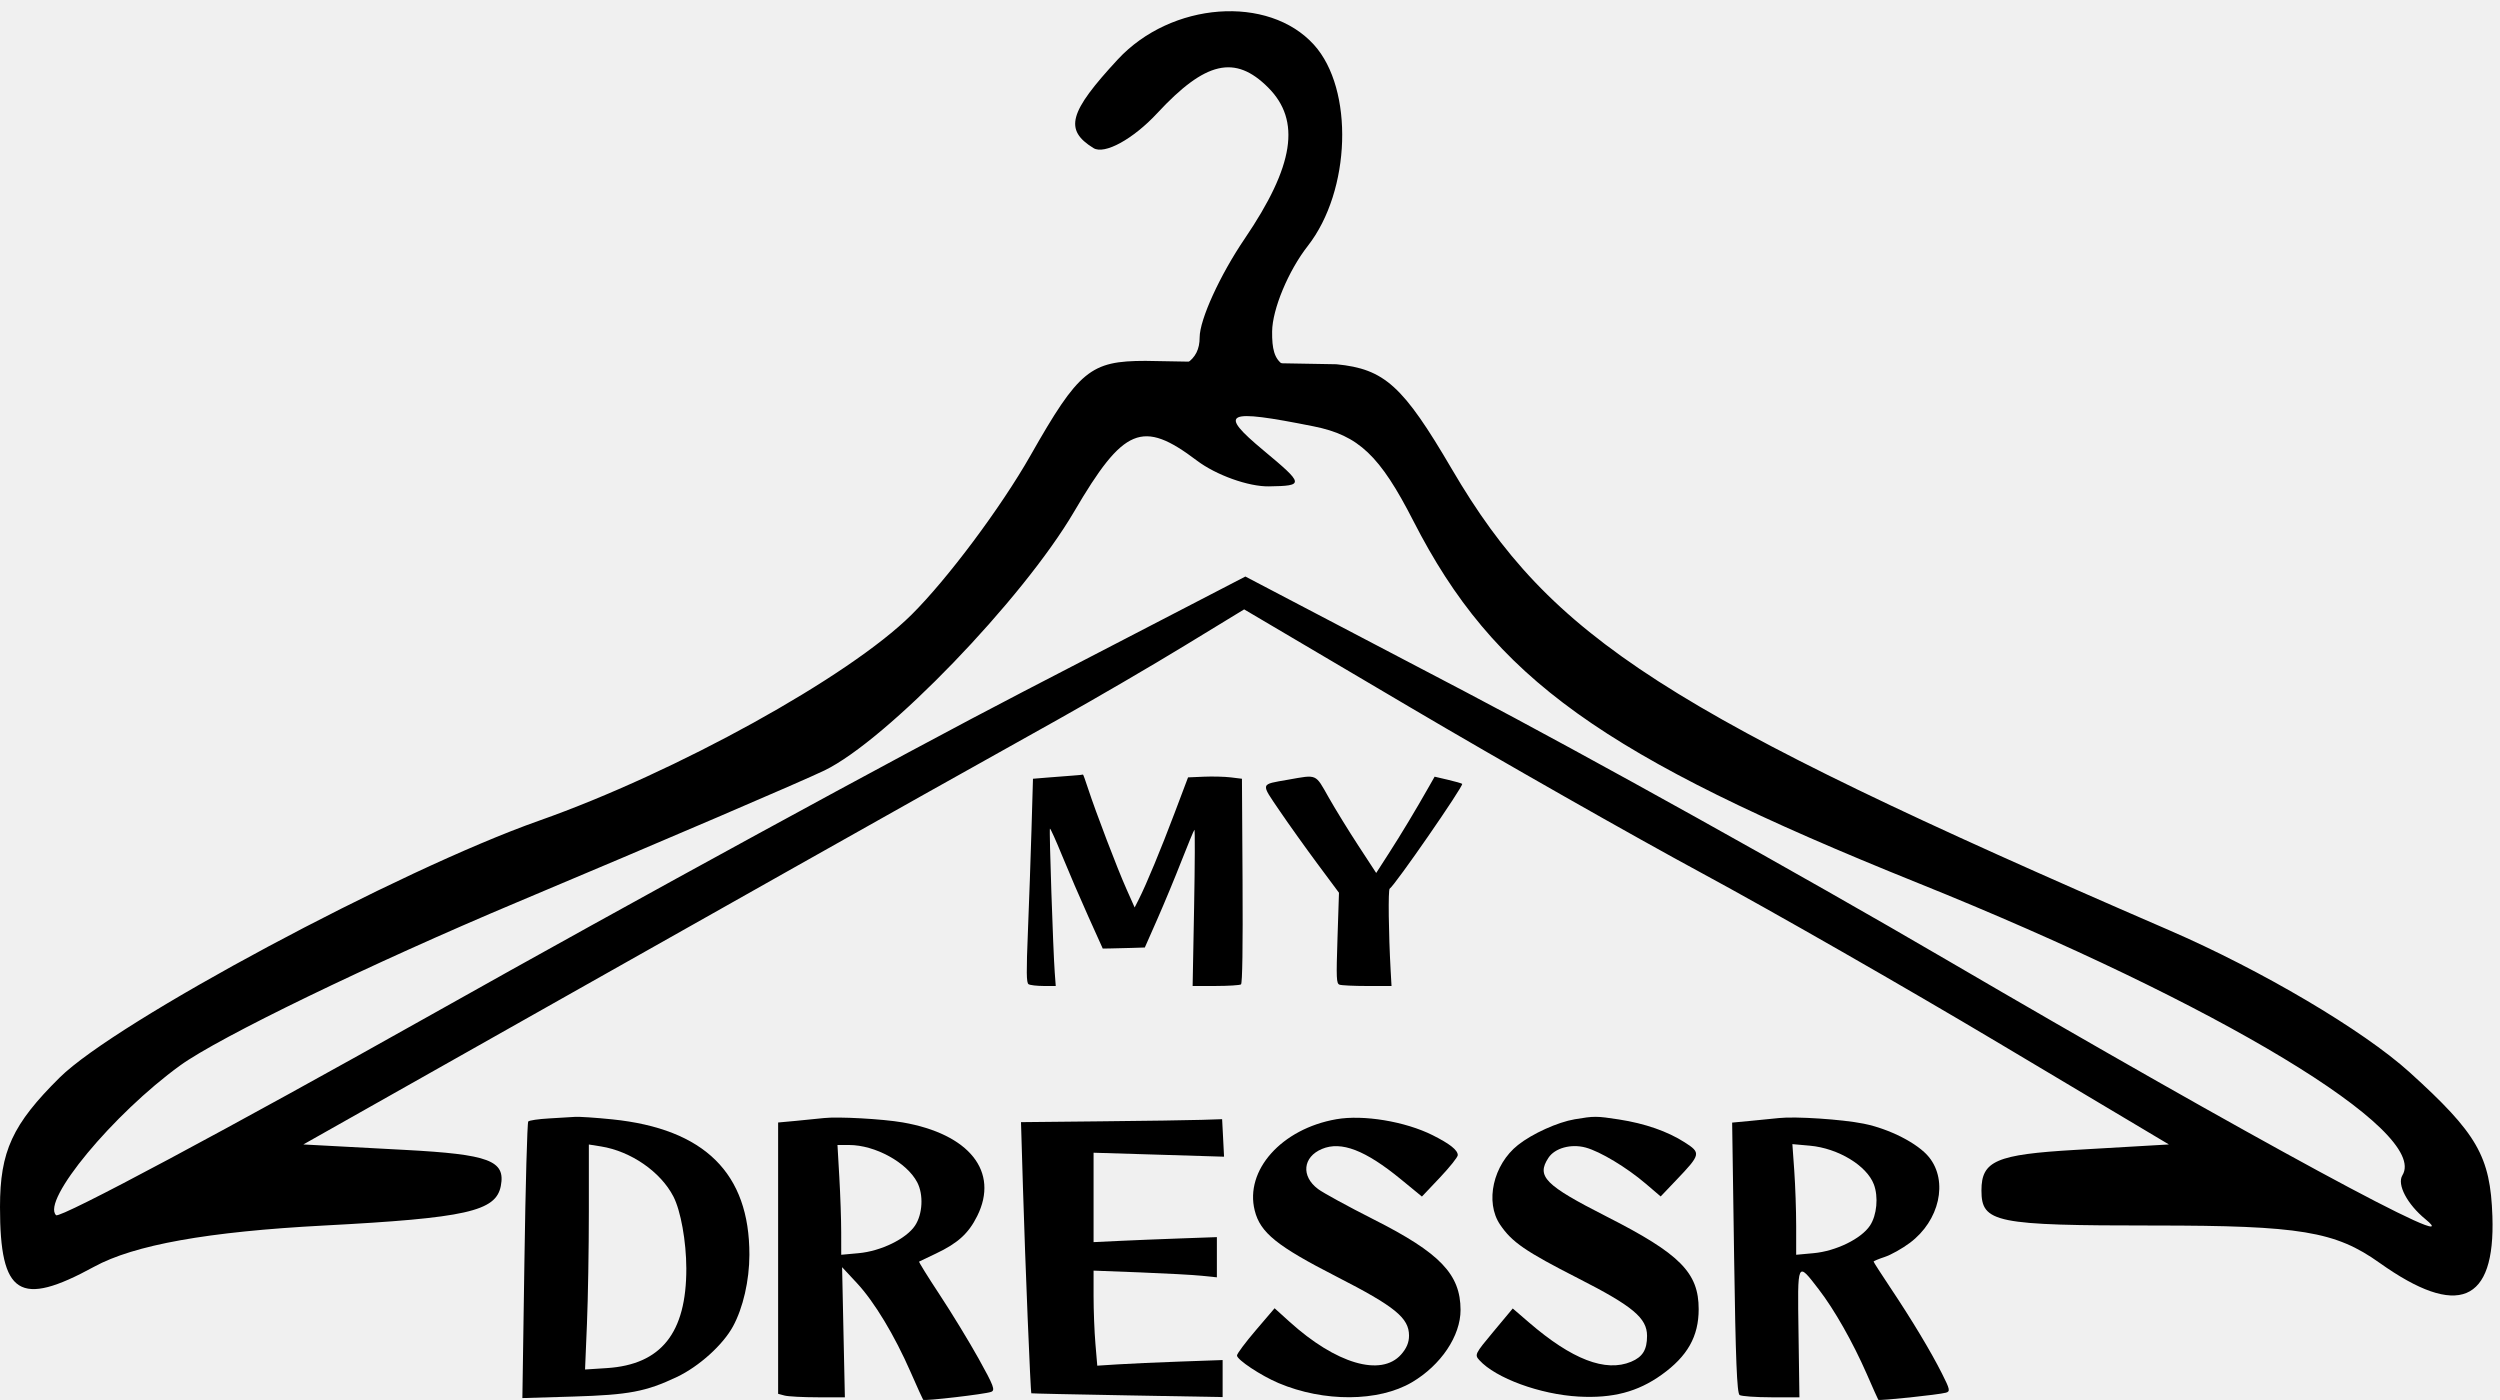
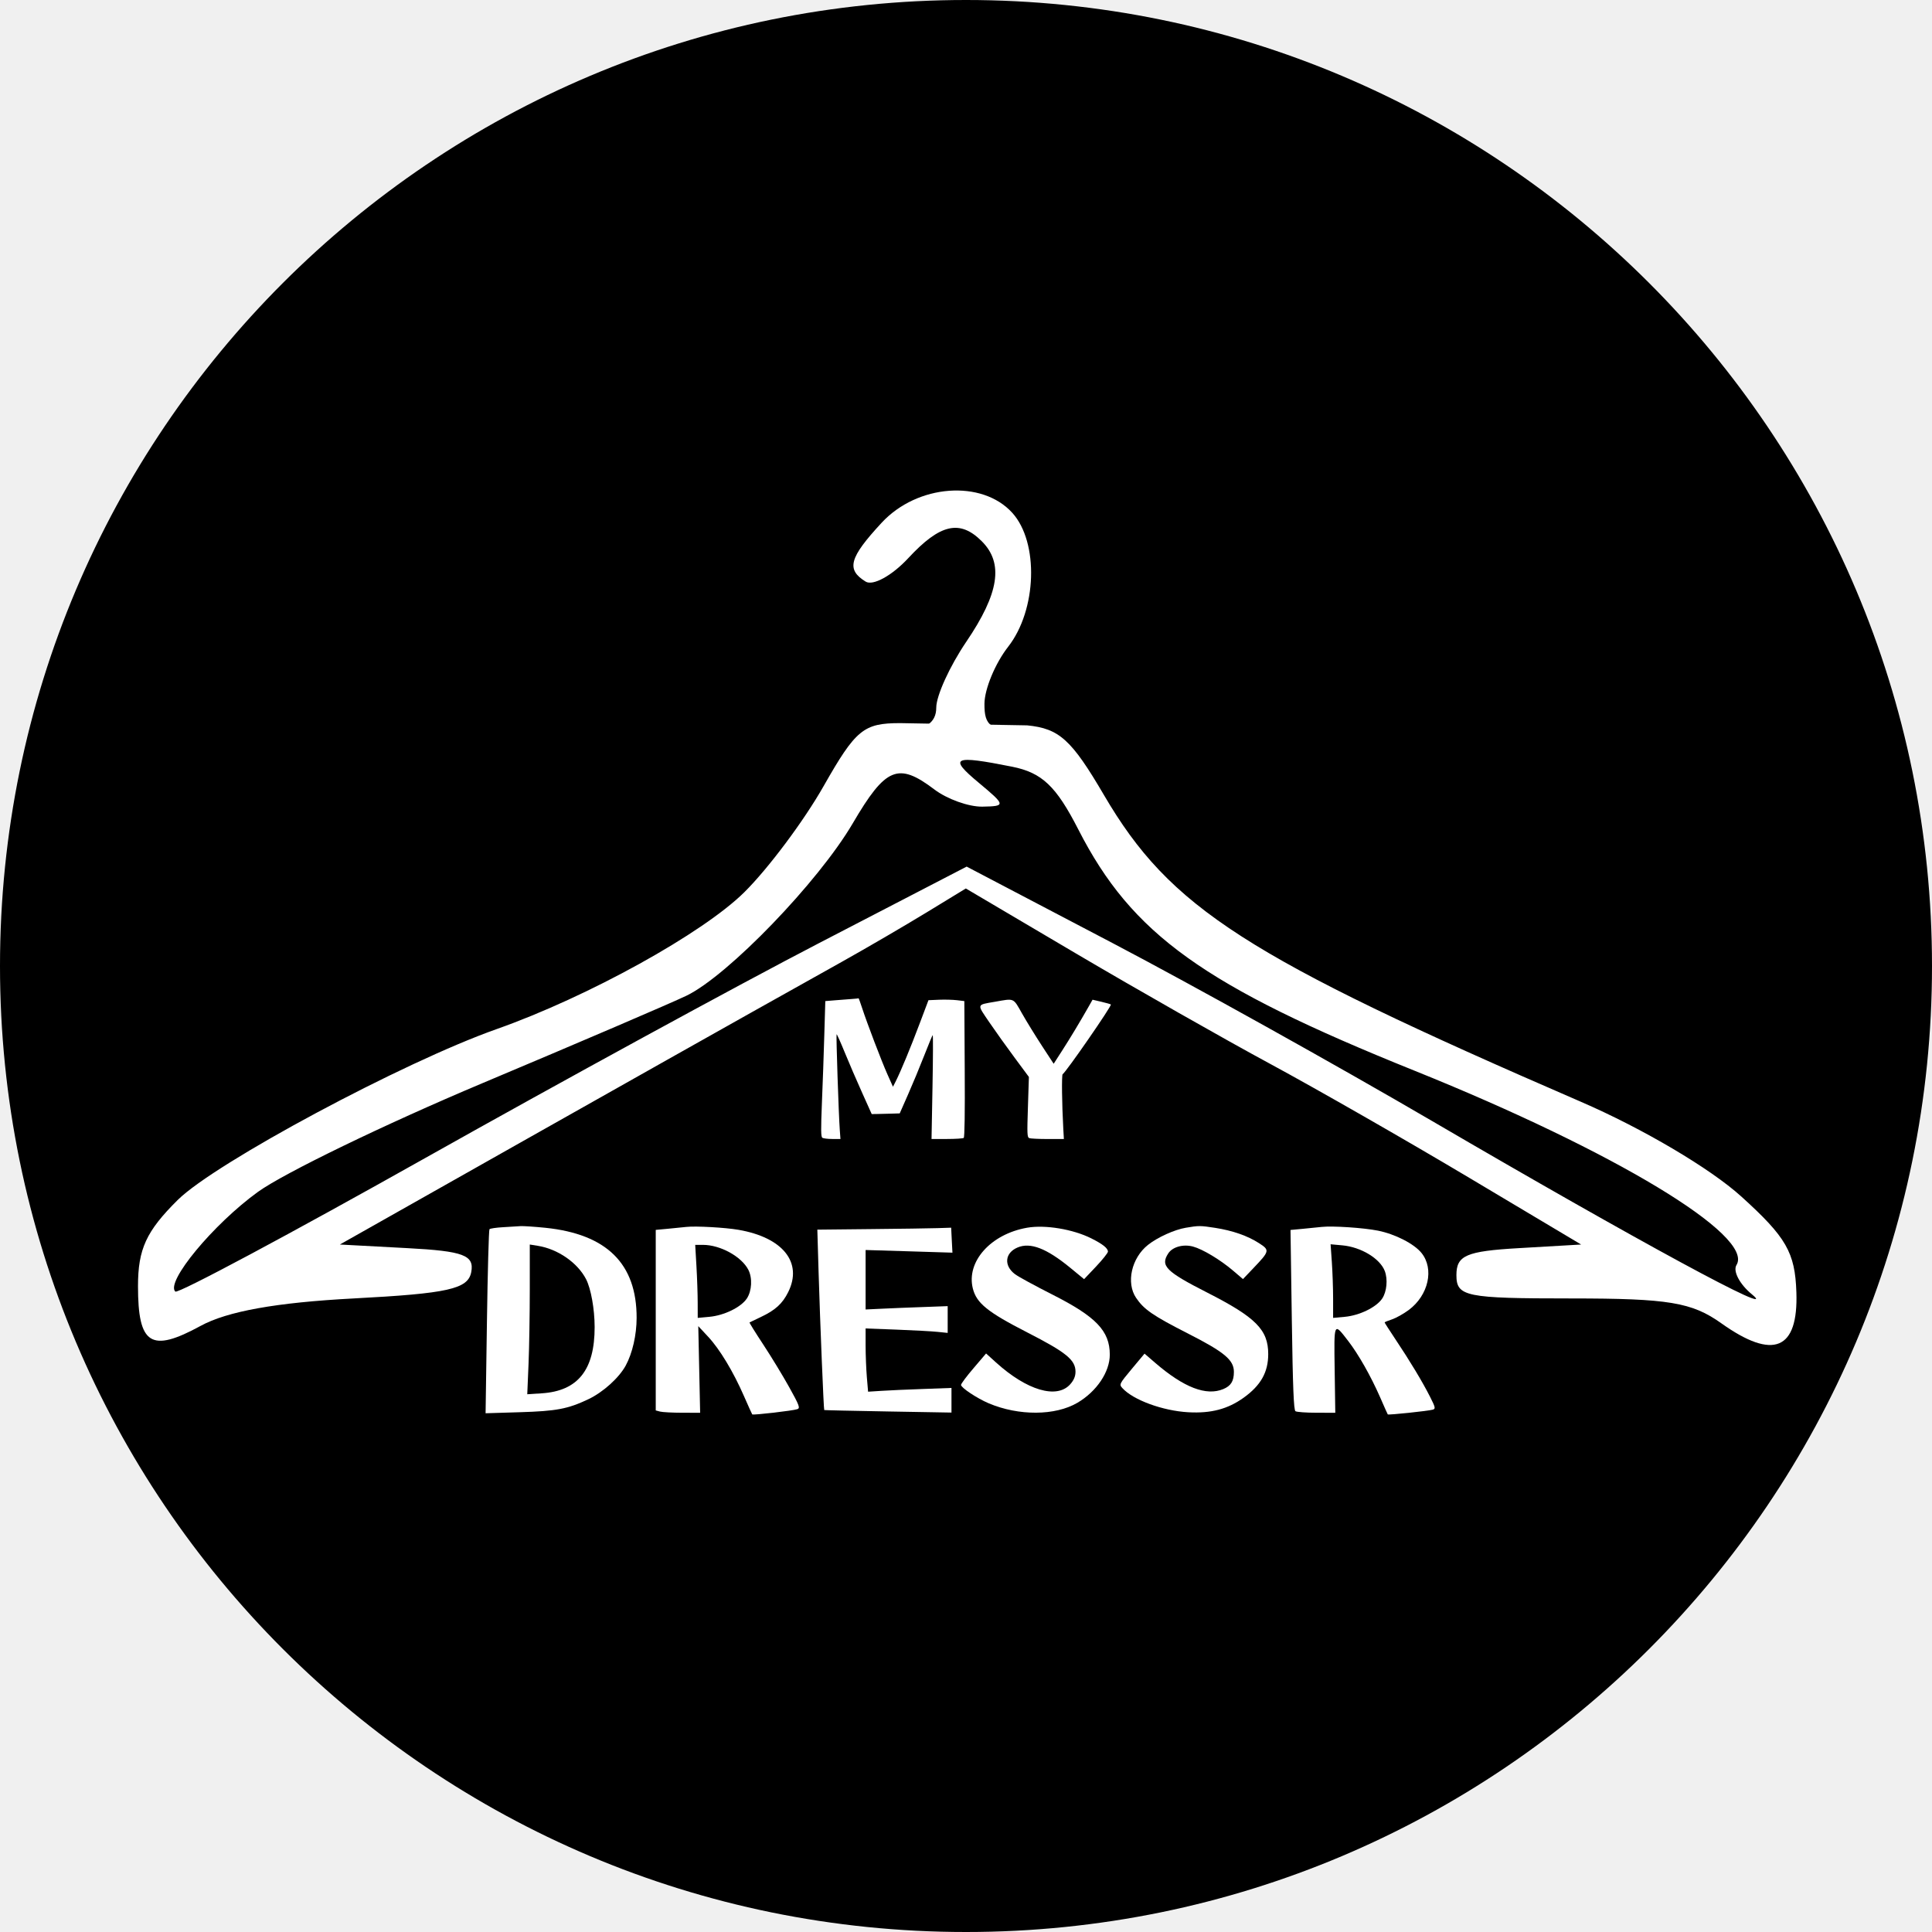
- <svg xmlns="http://www.w3.org/2000/svg" width="100" height="56" viewBox="0 0 100 56" fill="none">
-   <path fill-rule="evenodd" clip-rule="evenodd" d="M53.454 14.57L45.822 14.435C43.617 14.435 43.153 14.816 41.22 18.218C40.038 20.299 37.895 23.167 36.457 24.593C33.959 27.071 27.05 30.891 21.566 32.826C15.957 34.805 4.646 40.865 2.389 43.1C0.495 44.976 0 46.05 0 48.281C0 51.808 0.776 52.302 3.762 50.671C5.367 49.794 8.316 49.266 12.962 49.021C18.647 48.721 19.839 48.454 20.033 47.437C20.226 46.422 19.572 46.176 16.2 45.996L12.134 45.778L23.179 39.544C29.255 36.115 35.441 32.629 36.927 31.798C38.413 30.967 40.845 29.607 42.331 28.774C43.818 27.943 46.098 26.613 47.399 25.818L49.766 24.375L56.406 28.293C60.058 30.447 65.316 33.436 68.09 34.934C70.864 36.433 76.199 39.486 79.945 41.719L86.756 45.778L83.007 45.996C79.847 46.18 79.258 46.434 79.258 47.617C79.258 48.91 79.8 49.021 86.172 49.021C92.011 49.021 93.412 49.253 95.183 50.514C98.311 52.741 99.815 52.12 99.696 48.648C99.615 46.251 99.091 45.342 96.384 42.891C94.525 41.208 90.463 38.809 86.754 37.203C66.578 28.468 62.054 25.559 58.071 18.759C56.121 15.429 55.383 14.759 53.454 14.57ZM50.755 19.455C52.181 19.432 52.173 19.377 50.537 18.014C48.705 16.487 49.002 16.346 52.546 17.054C54.347 17.415 55.197 18.221 56.534 20.837C59.754 27.136 64.061 30.226 76.736 35.328C88.76 40.169 97.183 45.252 96.096 47.012C95.871 47.377 96.286 48.167 97.019 48.769C98.899 50.312 90.107 45.549 77.817 38.367C72.071 35.009 63.419 30.192 58.593 27.661L49.815 23.061L40.94 27.661C36.057 30.19 25.417 35.997 17.293 40.565C9.169 45.133 2.397 48.752 2.244 48.608C1.643 48.039 4.524 44.561 7.205 42.619C8.762 41.491 14.83 38.552 20.689 36.088C26.549 33.624 32.077 31.253 32.975 30.82C35.467 29.616 40.906 23.979 42.967 20.462C44.947 17.084 45.694 16.773 47.873 18.421C48.642 19.003 49.939 19.468 50.755 19.455Z" fill="black" />
-   <path d="M44.041 44.853L40.84 44.886L40.918 47.494C41.006 50.456 41.22 55.707 41.254 55.732C41.267 55.741 42.993 55.778 45.091 55.815L48.905 55.883V55.142V54.402L47.213 54.462C46.282 54.495 45.154 54.546 44.706 54.575L43.891 54.627L43.817 53.752C43.776 53.271 43.743 52.415 43.743 51.851V50.825L45.607 50.896C46.632 50.936 47.742 50.996 48.073 51.031L48.675 51.093V50.289V49.485L47.213 49.537C46.409 49.565 45.299 49.611 44.747 49.637L43.743 49.685V47.897V46.109L46.353 46.188L48.962 46.268L48.924 45.518L48.885 44.767L48.063 44.794C47.611 44.809 45.801 44.836 44.041 44.853Z" fill="black" />
-   <path fill-rule="evenodd" clip-rule="evenodd" d="M32.96 44.722C32.74 44.746 32.236 44.797 31.842 44.834L31.125 44.9V50.327V55.753L31.383 55.822C31.525 55.86 32.126 55.892 32.718 55.892L33.795 55.894L33.739 53.29L33.684 50.687L34.276 51.323C34.974 52.073 35.781 53.411 36.428 54.89C36.684 55.474 36.908 55.97 36.927 55.992C36.974 56.049 39.397 55.767 39.642 55.676C39.818 55.612 39.755 55.444 39.145 54.346C38.761 53.656 38.059 52.505 37.586 51.788C37.113 51.071 36.743 50.475 36.764 50.464C36.786 50.452 37.089 50.307 37.438 50.142C38.313 49.728 38.742 49.338 39.088 48.642C39.974 46.865 38.774 45.359 36.104 44.896C35.301 44.757 33.527 44.659 32.96 44.722ZM33.648 49.286C33.648 48.788 33.614 47.8 33.573 47.09L33.499 45.8H33.962C35.004 45.8 36.279 46.499 36.691 47.297C36.946 47.789 36.906 48.565 36.602 49.023C36.254 49.55 35.239 50.046 34.346 50.127L33.649 50.191L33.648 49.286Z" fill="black" />
-   <path fill-rule="evenodd" clip-rule="evenodd" d="M21.948 44.738C21.538 44.761 21.17 44.816 21.13 44.859C21.09 44.904 21.021 47.411 20.977 50.431L20.895 55.923L22.942 55.862C25.157 55.795 25.837 55.666 27.076 55.079C27.961 54.658 28.917 53.797 29.32 53.055C29.723 52.316 29.974 51.219 29.976 50.193C29.983 46.932 28.181 45.153 24.488 44.774C23.835 44.707 23.164 44.663 22.997 44.675C22.831 44.687 22.358 44.715 21.948 44.738ZM23.478 52.957C23.52 51.954 23.554 49.929 23.554 48.457L23.554 45.78L24.042 45.858C25.238 46.051 26.425 46.871 26.936 47.861C27.23 48.428 27.45 49.657 27.453 50.737C27.458 53.318 26.447 54.584 24.272 54.724L23.402 54.78L23.478 52.957Z" fill="black" />
-   <path d="M53.453 44.769C51.265 45.152 49.783 46.81 50.189 48.422C50.412 49.309 51.071 49.841 53.464 51.066C55.805 52.264 56.361 52.717 56.361 53.426C56.361 53.701 56.261 53.937 56.042 54.183C55.239 55.082 53.439 54.552 51.579 52.868L50.984 52.33L50.231 53.212C49.817 53.697 49.478 54.15 49.479 54.22C49.479 54.389 50.435 55.024 51.141 55.323C52.951 56.09 55.141 56.077 56.476 55.292C57.636 54.609 58.425 53.436 58.422 52.395C58.419 50.97 57.601 50.118 54.954 48.781C53.93 48.263 52.924 47.714 52.72 47.56C52.035 47.046 52.112 46.278 52.881 45.957C53.65 45.635 54.615 46.007 56.036 47.172L56.877 47.862L57.594 47.105C57.988 46.688 58.311 46.284 58.311 46.206C58.311 46.004 57.998 45.756 57.306 45.408C56.205 44.857 54.535 44.58 53.453 44.769Z" fill="black" />
-   <path d="M62.989 44.771C62.308 44.886 61.292 45.346 60.719 45.8C59.727 46.587 59.391 48.079 60.003 48.985C60.477 49.687 61.013 50.055 63.131 51.135C65.316 52.248 65.882 52.722 65.882 53.436C65.882 53.992 65.706 54.277 65.245 54.47C64.222 54.897 62.879 54.381 61.16 52.899L60.51 52.339L59.741 53.261C58.996 54.154 58.978 54.19 59.175 54.407C59.825 55.125 61.606 55.778 63.146 55.863C64.509 55.938 65.51 55.675 66.466 54.99C67.499 54.25 67.947 53.458 67.947 52.367C67.947 50.905 67.204 50.157 64.272 48.666C61.791 47.404 61.449 47.058 61.937 46.313C62.193 45.923 62.838 45.744 63.422 45.901C64.004 46.057 65.069 46.698 65.832 47.35L66.427 47.858L67.052 47.202C68.034 46.173 68.046 46.117 67.391 45.696C66.7 45.253 65.804 44.941 64.755 44.778C63.861 44.64 63.77 44.639 62.989 44.771Z" fill="black" />
-   <path fill-rule="evenodd" clip-rule="evenodd" d="M71.158 44.722C70.938 44.747 70.426 44.798 70.022 44.835L69.286 44.904L69.365 50.308C69.424 54.37 69.479 55.735 69.584 55.802C69.661 55.85 70.231 55.891 70.851 55.892L71.977 55.894L71.941 53.324C71.899 50.408 71.881 50.447 72.749 51.573C73.371 52.379 74.112 53.685 74.665 54.947C74.906 55.499 75.116 55.97 75.132 55.992C75.164 56.04 77.549 55.789 77.838 55.707C78.016 55.657 77.999 55.576 77.679 54.942C77.226 54.044 76.473 52.792 75.614 51.507C75.246 50.956 74.944 50.486 74.944 50.464C74.944 50.443 75.145 50.358 75.391 50.277C75.637 50.196 76.089 49.943 76.395 49.714C77.581 48.828 77.935 47.25 77.163 46.289C76.721 45.739 75.579 45.153 74.542 44.946C73.68 44.773 71.815 44.65 71.158 44.722ZM71.847 49.045C71.847 48.415 71.812 47.419 71.771 46.832L71.695 45.765L72.4 45.828C73.525 45.931 74.668 46.622 74.954 47.375C75.143 47.873 75.075 48.609 74.8 49.023C74.452 49.55 73.436 50.046 72.543 50.127L71.847 50.191V49.045Z" fill="black" />
-   <path d="M42.921 31.023C42.709 31.038 42.262 31.073 41.927 31.1L41.319 31.15L41.26 33.177C41.227 34.292 41.163 36.125 41.117 37.251C41.05 38.891 41.055 39.313 41.142 39.368C41.202 39.407 41.472 39.438 41.74 39.439L42.23 39.44L42.19 38.906C42.123 37.989 41.962 33.181 41.997 33.145C42.016 33.127 42.238 33.621 42.492 34.243C42.746 34.866 43.214 35.953 43.532 36.659L44.11 37.943L44.414 37.938C44.581 37.936 44.96 37.926 45.256 37.917L45.793 37.9L46.293 36.766C46.568 36.142 47.004 35.092 47.261 34.433C47.519 33.774 47.75 33.216 47.776 33.192C47.802 33.169 47.796 34.565 47.764 36.295L47.705 39.44L48.629 39.439C49.138 39.438 49.593 39.41 49.64 39.375C49.695 39.334 49.717 37.88 49.702 35.231L49.678 31.15L49.231 31.095C48.985 31.065 48.5 31.053 48.153 31.068L47.522 31.095L46.989 32.507C46.439 33.964 45.852 35.381 45.556 35.965L45.386 36.299L45.051 35.545C44.689 34.734 43.831 32.484 43.523 31.544C43.42 31.227 43.328 30.973 43.32 30.982C43.312 30.99 43.133 31.009 42.921 31.023Z" fill="black" />
-   <path d="M51.523 31.188C50.395 31.387 50.419 31.302 51.181 32.426C51.547 32.965 52.232 33.924 52.703 34.558L53.559 35.71L53.5 37.522C53.447 39.15 53.455 39.339 53.58 39.387C53.657 39.416 54.156 39.44 54.69 39.44H55.661L55.626 38.82C55.543 37.324 55.522 35.587 55.587 35.547C55.795 35.418 58.557 31.425 58.487 31.354C58.465 31.333 58.209 31.259 57.916 31.191L57.385 31.067L57.158 31.466C56.63 32.397 56.044 33.372 55.562 34.12L55.048 34.919L54.335 33.828C53.943 33.228 53.408 32.358 53.146 31.895C52.604 30.938 52.702 30.98 51.523 31.188Z" fill="black" />
-   <path d="M52.558 1.791C54.164 3.565 54.039 7.629 52.31 9.84C51.534 10.831 50.893 12.371 50.885 13.262C50.871 14.629 51.253 14.883 53.322 14.883L45.69 15.018C47.336 14.856 47.986 14.425 47.986 13.497C47.986 12.785 48.797 11.008 49.788 9.548C51.767 6.632 52.047 4.822 50.724 3.499C49.402 2.177 48.214 2.453 46.291 4.526C45.326 5.566 44.178 6.195 43.74 5.924C42.559 5.195 42.751 4.494 44.71 2.379C46.849 0.071 50.737 -0.221 52.558 1.791Z" fill="black" />
+ <svg xmlns="http://www.w3.org/2000/svg" width="56" height="56" viewBox="0 0 56 56" fill="none">
+   <rect width="56" height="56" rx="28" fill="black" />
+   <path fill-rule="evenodd" clip-rule="evenodd" d="M29.773 21.025L26.093 20.96C25.03 20.96 24.806 21.144 23.874 22.784C23.305 23.788 22.271 25.171 21.578 25.858C20.374 27.053 17.042 28.894 14.398 29.828C11.694 30.782 6.24 33.704 5.152 34.781C4.239 35.686 4 36.204 4 37.28C4 38.98 4.374 39.218 5.814 38.432C6.588 38.009 8.01 37.754 10.25 37.636C12.991 37.492 13.566 37.363 13.659 36.873C13.752 36.383 13.437 36.264 11.811 36.178L9.851 36.073L15.176 33.066C18.105 31.413 21.088 29.733 21.805 29.332C22.521 28.931 23.694 28.275 24.41 27.874C25.127 27.473 26.226 26.832 26.854 26.449L27.995 25.753L31.196 27.642C32.957 28.68 35.492 30.122 36.83 30.844C38.167 31.567 40.74 33.039 42.546 34.115L45.83 36.073L44.022 36.178C42.499 36.266 42.215 36.389 42.215 36.959C42.215 37.583 42.476 37.636 45.548 37.636C48.364 37.636 49.039 37.748 49.893 38.356C51.401 39.43 52.126 39.13 52.069 37.456C52.03 36.301 51.777 35.862 50.472 34.681C49.576 33.869 47.617 32.712 45.829 31.938C36.101 27.726 33.92 26.324 31.999 23.045C31.059 21.439 30.703 21.116 29.773 21.025ZM28.472 23.381C29.16 23.369 29.155 23.343 28.367 22.686C27.483 21.95 27.626 21.882 29.335 22.223C30.204 22.397 30.613 22.785 31.258 24.047C32.811 27.084 34.888 28.574 40.999 31.034C46.796 33.368 50.858 35.819 50.333 36.667C50.224 36.844 50.425 37.225 50.778 37.515C51.685 38.259 47.446 35.962 41.52 32.499C38.749 30.88 34.578 28.558 32.251 27.337L28.019 25.119L23.739 27.337C21.385 28.557 16.255 31.357 12.338 33.559C8.421 35.761 5.156 37.507 5.082 37.437C4.792 37.163 6.181 35.486 7.474 34.549C8.225 34.006 11.15 32.589 13.975 31.4C16.8 30.212 19.466 29.069 19.899 28.86C21.101 28.28 23.723 25.562 24.717 23.866C25.671 22.237 26.032 22.087 27.082 22.882C27.453 23.163 28.078 23.387 28.472 23.381Z" fill="white" />
+   <path d="M25.234 35.626L23.691 35.642L23.728 36.899C23.771 38.328 23.874 40.86 23.891 40.871C23.896 40.876 24.729 40.894 25.74 40.912L27.579 40.944V40.587V40.23L26.764 40.26C26.315 40.275 25.771 40.3 25.555 40.314L25.162 40.339L25.126 39.917C25.107 39.685 25.09 39.273 25.09 39V38.506L25.989 38.54C26.484 38.559 27.019 38.588 27.178 38.605L27.469 38.635V38.247V37.859L26.764 37.885C26.376 37.898 25.841 37.92 25.574 37.933L25.09 37.956V37.094V36.232L26.349 36.27L27.607 36.309L27.588 35.947L27.57 35.585L27.174 35.598C26.956 35.605 26.083 35.618 25.234 35.626Z" fill="white" />
+   <path fill-rule="evenodd" clip-rule="evenodd" d="M19.892 35.563C19.785 35.575 19.543 35.599 19.352 35.617L19.007 35.649V38.265V40.882L19.131 40.915C19.2 40.933 19.489 40.949 19.775 40.949L20.294 40.95L20.267 39.694L20.24 38.439L20.526 38.746C20.862 39.107 21.252 39.752 21.564 40.466C21.687 40.747 21.795 40.986 21.804 40.997C21.827 41.024 22.995 40.889 23.113 40.845C23.198 40.814 23.168 40.733 22.873 40.204C22.688 39.871 22.35 39.316 22.122 38.97C21.894 38.624 21.715 38.337 21.726 38.331C21.736 38.326 21.882 38.256 22.05 38.176C22.472 37.977 22.679 37.789 22.846 37.453C23.273 36.596 22.695 35.87 21.407 35.647C21.02 35.58 20.165 35.532 19.892 35.563ZM20.223 37.764C20.223 37.523 20.207 37.047 20.187 36.705L20.151 36.083H20.375C20.877 36.083 21.492 36.42 21.691 36.805C21.813 37.042 21.794 37.416 21.648 37.637C21.48 37.891 20.99 38.13 20.559 38.169L20.224 38.2L20.223 37.764Z" fill="white" />
+   <path fill-rule="evenodd" clip-rule="evenodd" d="M14.582 35.571C14.384 35.582 14.207 35.608 14.188 35.629C14.168 35.651 14.135 36.859 14.114 38.316L14.075 40.964L15.061 40.934C16.129 40.902 16.457 40.84 17.054 40.557C17.481 40.354 17.942 39.939 18.137 39.581C18.331 39.224 18.452 38.696 18.453 38.201C18.456 36.629 17.587 35.771 15.807 35.588C15.492 35.556 15.168 35.535 15.088 35.54C15.007 35.546 14.78 35.56 14.582 35.571ZM15.32 39.533C15.34 39.05 15.356 38.074 15.356 37.364L15.356 36.073L15.591 36.111C16.169 36.204 16.74 36.599 16.987 37.077C17.129 37.35 17.235 37.943 17.236 38.463C17.238 39.708 16.751 40.318 15.703 40.386L15.283 40.413L15.32 39.533Z" fill="white" />
+   <path d="M29.772 35.586C28.717 35.77 28.003 36.57 28.198 37.347C28.306 37.775 28.624 38.031 29.777 38.622C30.906 39.2 31.174 39.418 31.174 39.76C31.174 39.892 31.126 40.006 31.02 40.125C30.633 40.558 29.765 40.303 28.869 39.491L28.582 39.231L28.219 39.657C28.019 39.89 27.856 40.109 27.856 40.142C27.856 40.224 28.317 40.53 28.657 40.675C29.53 41.044 30.586 41.038 31.23 40.66C31.789 40.331 32.169 39.765 32.168 39.263C32.166 38.576 31.772 38.165 30.496 37.52C30.002 37.27 29.517 37.006 29.419 36.932C29.089 36.683 29.126 36.313 29.497 36.158C29.867 36.003 30.333 36.183 31.018 36.744L31.423 37.077L31.769 36.712C31.959 36.511 32.114 36.316 32.114 36.279C32.114 36.181 31.964 36.061 31.63 35.894C31.099 35.628 30.294 35.495 29.772 35.586Z" fill="white" />
+   <path d="M34.37 35.587C34.042 35.642 33.552 35.864 33.276 36.083C32.797 36.462 32.635 37.182 32.93 37.619C33.159 37.957 33.417 38.135 34.438 38.655C35.492 39.192 35.765 39.42 35.765 39.765C35.765 40.033 35.68 40.17 35.458 40.263C34.965 40.469 34.317 40.22 33.488 39.506L33.175 39.236L32.804 39.68C32.445 40.111 32.436 40.128 32.531 40.233C32.844 40.579 33.703 40.894 34.446 40.935C35.103 40.971 35.586 40.844 36.047 40.514C36.545 40.157 36.76 39.775 36.76 39.249C36.76 38.544 36.402 38.184 34.989 37.465C33.793 36.856 33.627 36.69 33.863 36.33C33.986 36.142 34.297 36.056 34.579 36.132C34.859 36.207 35.373 36.516 35.741 36.83L36.028 37.075L36.329 36.759C36.803 36.263 36.809 36.236 36.492 36.033C36.16 35.819 35.727 35.669 35.222 35.59C34.79 35.523 34.747 35.523 34.37 35.587Z" fill="white" />
+   <path fill-rule="evenodd" clip-rule="evenodd" d="M38.309 35.563C38.203 35.575 37.956 35.599 37.761 35.618L37.406 35.651L37.444 38.257C37.473 40.215 37.499 40.873 37.55 40.905C37.587 40.929 37.862 40.949 38.161 40.949L38.704 40.95L38.686 39.711C38.666 38.304 38.657 38.324 39.076 38.866C39.376 39.255 39.733 39.885 40 40.493C40.116 40.76 40.217 40.986 40.225 40.997C40.24 41.02 41.39 40.899 41.53 40.86C41.615 40.835 41.607 40.796 41.453 40.491C41.234 40.058 40.871 39.454 40.457 38.835C40.28 38.569 40.134 38.342 40.134 38.332C40.134 38.321 40.231 38.281 40.35 38.242C40.469 38.202 40.686 38.08 40.834 37.97C41.406 37.543 41.576 36.782 41.204 36.319C40.991 36.053 40.44 35.771 39.941 35.671C39.525 35.588 38.625 35.528 38.309 35.563ZM38.641 37.648C38.641 37.344 38.624 36.864 38.604 36.581L38.568 36.066L38.908 36.097C39.45 36.146 40.001 36.479 40.139 36.842C40.23 37.083 40.197 37.437 40.065 37.637C39.897 37.891 39.407 38.13 38.977 38.169L38.641 38.2V37.648Z" fill="white" />
+   <path d="M24.694 28.956C24.592 28.963 24.376 28.98 24.215 28.993L23.922 29.017L23.893 29.995C23.878 30.532 23.847 31.416 23.824 31.959C23.792 32.75 23.794 32.953 23.837 32.98C23.866 32.998 23.995 33.014 24.125 33.014L24.361 33.015L24.342 32.757C24.309 32.315 24.232 29.996 24.249 29.979C24.258 29.971 24.365 30.209 24.487 30.509C24.61 30.809 24.835 31.333 24.989 31.673L25.267 32.292L25.414 32.29C25.495 32.289 25.677 32.285 25.82 32.28L26.079 32.272L26.32 31.725C26.453 31.424 26.663 30.918 26.787 30.6C26.911 30.283 27.023 30.013 27.035 30.002C27.047 29.991 27.045 30.664 27.029 31.498L27.001 33.015L27.447 33.014C27.692 33.014 27.911 33 27.934 32.983C27.96 32.963 27.971 32.263 27.963 30.985L27.952 29.017L27.736 28.991C27.618 28.977 27.384 28.971 27.217 28.978L26.912 28.991L26.655 29.672C26.391 30.374 26.107 31.058 25.965 31.339L25.883 31.5L25.721 31.137C25.547 30.745 25.133 29.66 24.985 29.207C24.935 29.054 24.89 28.932 24.887 28.936C24.883 28.94 24.796 28.949 24.694 28.956Z" fill="white" />
+   <path d="M28.842 29.036C28.298 29.131 28.309 29.091 28.677 29.633C28.854 29.892 29.184 30.355 29.411 30.66L29.823 31.216L29.795 32.09C29.769 32.875 29.773 32.966 29.834 32.989C29.87 33.003 30.111 33.015 30.369 33.015H30.837L30.82 32.715C30.78 31.994 30.77 31.157 30.801 31.137C30.901 31.075 32.233 29.15 32.199 29.116C32.189 29.105 32.065 29.07 31.924 29.037L31.668 28.977L31.559 29.17C31.304 29.619 31.021 30.089 30.789 30.449L30.541 30.834L30.198 30.309C30.009 30.019 29.751 29.6 29.624 29.376C29.363 28.915 29.41 28.936 28.842 29.036Z" fill="white" />
+   <path d="M29.342 14.865C30.117 15.721 30.056 17.68 29.222 18.746C28.849 19.224 28.539 19.966 28.535 20.396C28.529 21.055 28.713 21.178 29.711 21.178L26.031 21.243C26.824 21.165 27.138 20.957 27.138 20.509C27.138 20.166 27.529 19.309 28.006 18.605C28.961 17.199 29.096 16.326 28.458 15.689C27.821 15.051 27.247 15.184 26.321 16.184C25.855 16.685 25.302 16.989 25.091 16.858C24.521 16.506 24.614 16.168 25.558 15.149C26.59 14.036 28.464 13.895 29.342 14.865Z" fill="white" />
</svg>
